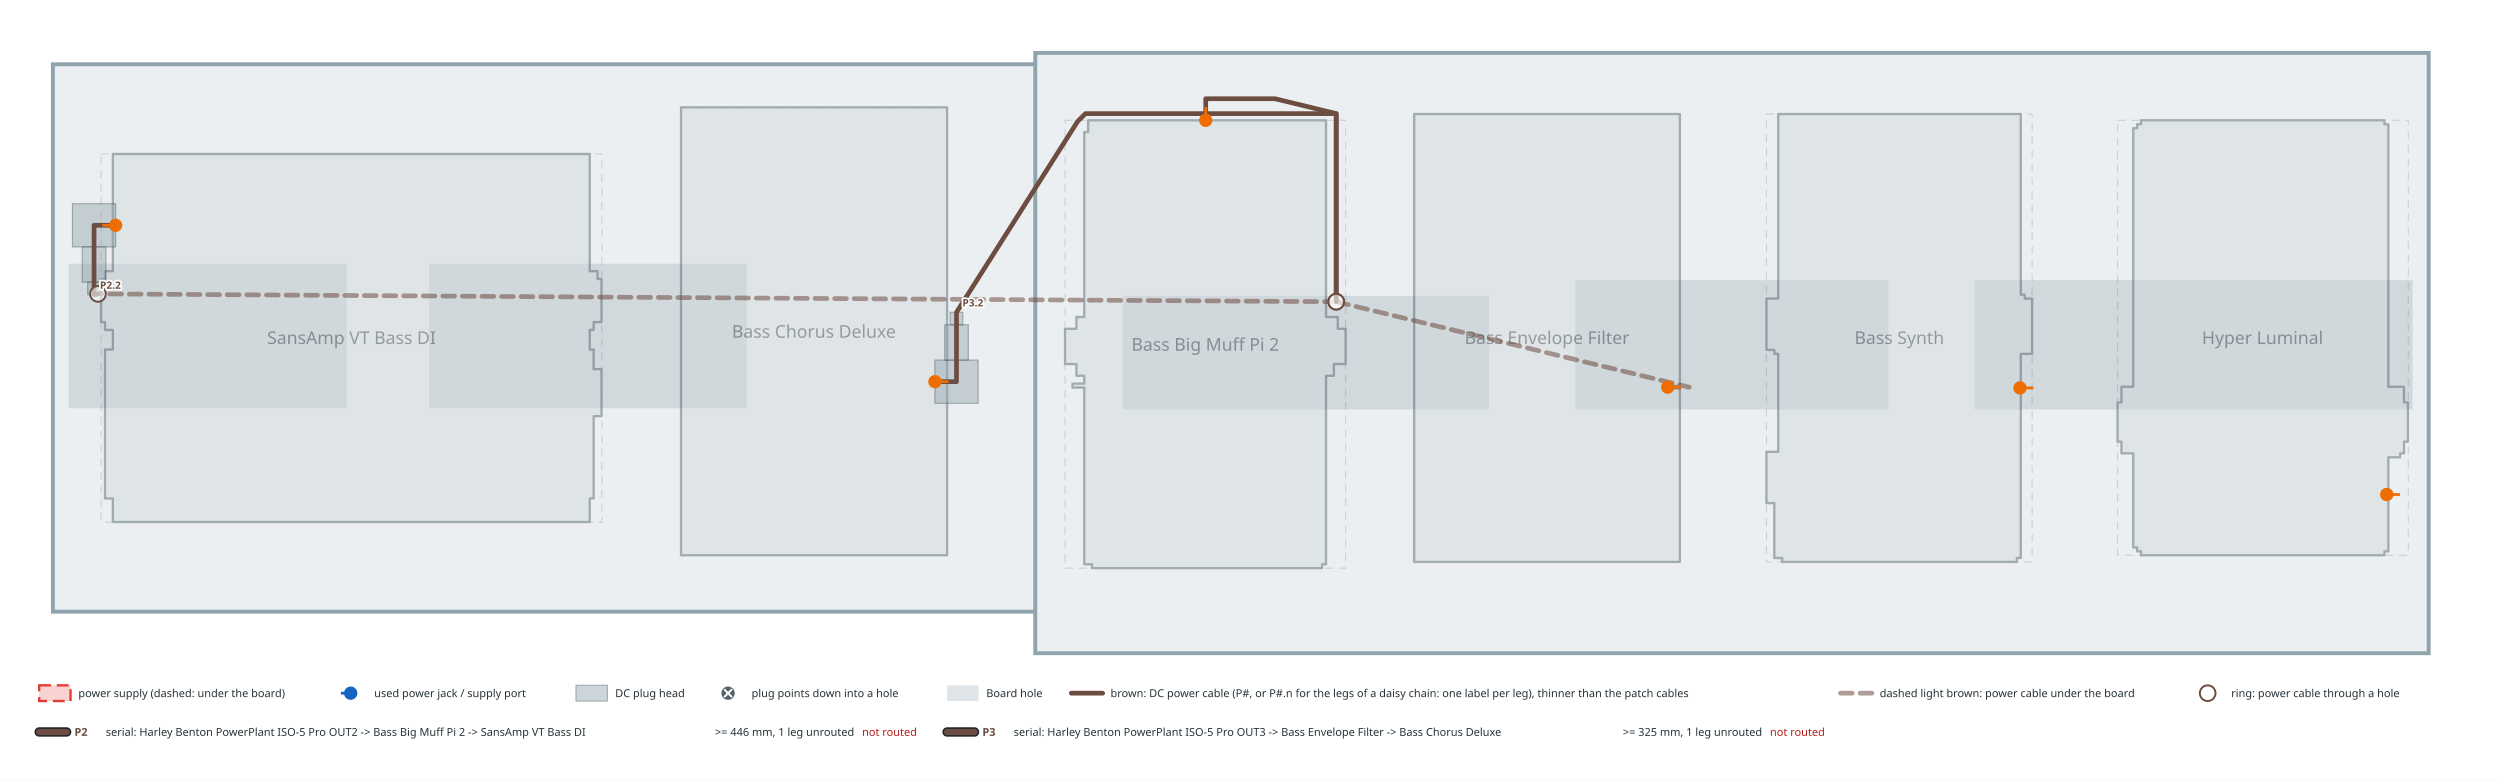
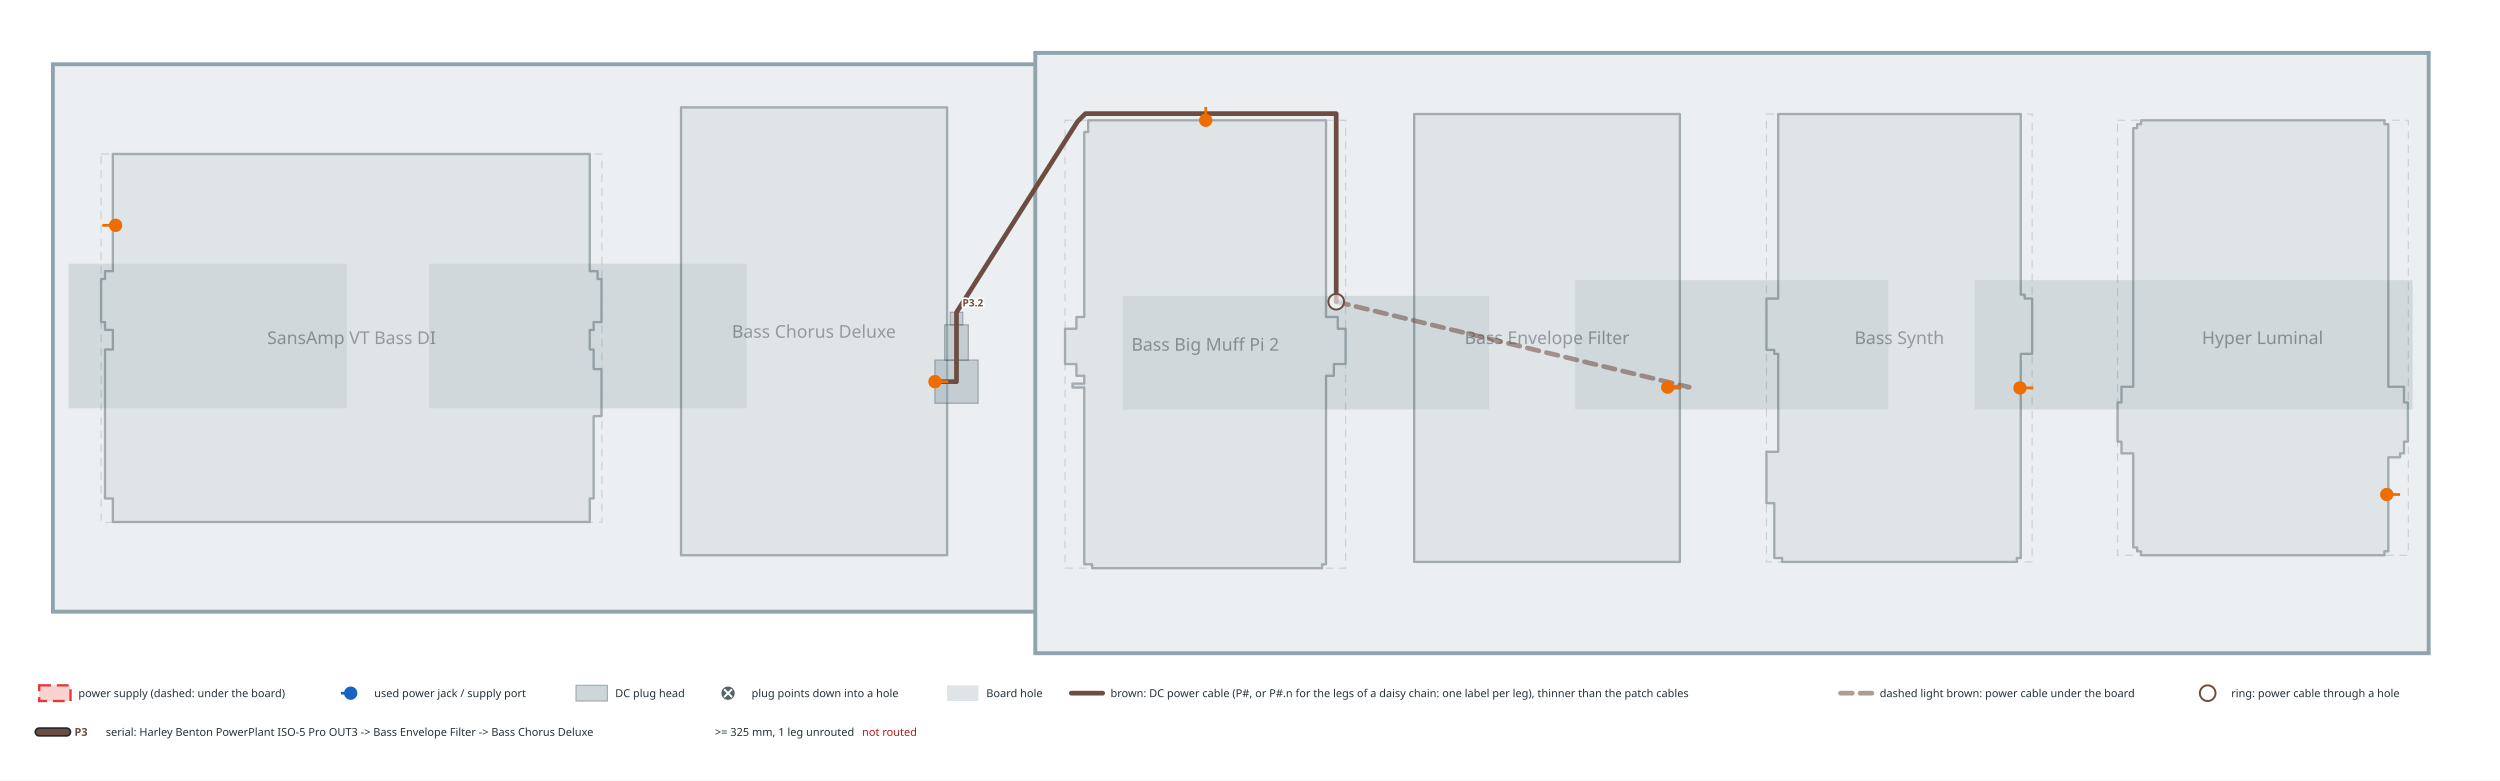
<svg xmlns="http://www.w3.org/2000/svg" viewBox="557.7 188.6 638.0 199.2" width="638.0mm" height="199.2mm" font-family="sans-serif">
  <rect x="557.7" y="188.6" width="638.0" height="199.2" fill="#ffffff" />
  <rect x="571.2" y="205.0" width="273.0" height="139.7" fill="#eceff1" stroke="#90a4ae" stroke-width="1" class="board" />
  <rect x="821.9" y="202.1" width="355.6" height="153.2" fill="#eceff1" stroke="#90a4ae" stroke-width="1" class="board" />
  <g class="holes" opacity="0.3">
    <rect x="575.2" y="255.9" width="71.0" height="36.9" fill="#90a4ae" class="hole" />
    <rect x="667.2" y="255.9" width="81.0" height="36.9" fill="#90a4ae" class="hole" />
    <rect x="844.2" y="264.1" width="93.5" height="29.0" fill="#90a4ae" class="hole" />
    <rect x="959.7" y="260.1" width="79.9" height="33.0" fill="#90a4ae" class="hole" />
    <rect x="1061.6" y="260.1" width="111.8" height="33.0" fill="#90a4ae" class="hole" />
  </g>
  <g class="pedals-faint" opacity="0.45">
    <g class="pedal" data-id="164ee080-c258-4019-b7d8-6842ff5dd736">
      <rect x="583.5" y="227.9" width="127.8" height="94.0" transform="rotate(0 647.35 274.84)" fill="none" stroke="#455a64" stroke-width="0.3" stroke-dasharray="2 1.5" opacity="0.45" class="pedal-box" />
      <path d="M583.5 259.8 L584.5 259.8 L584.5 257.8 L586.5 257.8 L586.5 227.9 L708.2 227.9 L708.2 257.8 L710.2 257.8 L710.2 259.8 L711.2 259.8 L711.2 270.8 L709.2 270.8 L709.2 272.8 L708.2 272.8 L708.2 277.8 L709.2 277.8 L709.2 282.8 L711.2 282.8 L711.2 294.8 L709.2 294.8 L709.2 315.8 L708.2 315.8 L708.2 321.8 L586.5 321.8 L586.5 315.8 L584.5 315.8 L584.5 277.8 L586.5 277.8 L586.5 272.8 L584.5 272.8 L584.5 270.8 L583.5 270.8 Z" fill="#cfd8dc" stroke="#455a64" stroke-width="0.6" stroke-linejoin="round" class="pedal-outline" />
      <text x="647.4" y="276.4" font-size="4.5" text-anchor="middle" fill="#263238" class="pedal-name">SansAmp VT Bass DI</text>
    </g>
    <g class="pedal" data-id="300a85d5-5787-471e-9f29-8ab78e7c9727">
      <rect x="829.5" y="219.3" width="71.6" height="114.3" transform="rotate(0 865.27 276.49)" fill="none" stroke="#455a64" stroke-width="0.3" stroke-dasharray="2 1.5" opacity="0.45" class="pedal-box" />
      <path d="M829.5 272.5 L832.4 272.5 L832.4 269.5 L834.4 269.5 L834.4 222.3 L835.4 222.3 L835.4 219.3 L896.1 219.3 L896.1 269.5 L899.1 269.5 L899.1 272.5 L901.1 272.5 L901.1 281.5 L898.1 281.5 L898.1 284.5 L896.1 284.5 L896.1 332.6 L895.1 332.6 L895.1 333.6 L836.4 333.6 L836.4 332.6 L834.4 332.6 L834.4 287.5 L831.4 287.5 L831.4 286.5 L834.4 286.5 L834.4 284.5 L832.4 284.5 L832.4 281.5 L829.5 281.5 Z" fill="#cfd8dc" stroke="#455a64" stroke-width="0.6" stroke-linejoin="round" class="pedal-outline" />
      <text x="865.3" y="278.1" font-size="4.5" text-anchor="middle" fill="#263238" class="pedal-name">Bass Big Muff Pi 2</text>
    </g>
    <g class="pedal" data-id="cb96d237-2ad5-43ed-876c-a0b3e43c41f4">
      <rect x="1098.1" y="219.3" width="74.2" height="111.0" transform="rotate(0 1135.14 274.84)" fill="none" stroke="#455a64" stroke-width="0.3" stroke-dasharray="2 1.5" opacity="0.45" class="pedal-box" />
      <path d="M1098.1 291.3 L1099.1 291.3 L1099.1 287.3 L1102.1 287.3 L1102.1 221.3 L1103.1 221.3 L1103.1 220.3 L1104.1 220.3 L1104.1 219.3 L1166.2 219.3 L1166.2 220.3 L1167.2 220.3 L1167.2 287.3 L1171.2 287.3 L1171.2 291.3 L1172.2 291.3 L1172.2 301.3 L1171.2 301.3 L1171.2 304.3 L1170.2 304.3 L1170.2 305.3 L1167.2 305.3 L1167.2 329.3 L1166.2 329.3 L1166.2 330.3 L1104.1 330.3 L1104.1 329.3 L1103.1 329.3 L1103.1 328.3 L1102.1 328.3 L1102.1 304.3 L1099.1 304.3 L1099.1 301.3 L1098.1 301.3 Z" fill="#cfd8dc" stroke="#455a64" stroke-width="0.6" stroke-linejoin="round" class="pedal-outline" />
      <text x="1135.1" y="276.4" font-size="4.5" text-anchor="middle" fill="#263238" class="pedal-name">Hyper Luminal</text>
    </g>
    <g class="pedal" data-id="51990ca8-9da5-49a1-8296-a28b910d4fce">
      <rect x="1008.5" y="217.7" width="67.8" height="114.3" transform="rotate(0 1042.44 274.84)" fill="none" stroke="#455a64" stroke-width="0.3" stroke-dasharray="2 1.5" opacity="0.45" class="pedal-box" />
      <path d="M1008.5 264.8 L1011.5 264.8 L1011.5 217.7 L1073.4 217.7 L1073.4 263.8 L1074.4 263.8 L1074.4 264.8 L1076.3 264.8 L1076.3 278.9 L1073.4 278.9 L1073.4 331.0 L1072.4 331.0 L1072.4 332.0 L1012.5 332.0 L1012.5 331.0 L1010.5 331.0 L1010.5 317.0 L1008.5 317.0 L1008.5 303.9 L1011.5 303.9 L1011.5 278.9 L1010.5 278.9 L1010.5 277.9 L1008.5 277.9 Z" fill="#cfd8dc" stroke="#455a64" stroke-width="0.6" stroke-linejoin="round" class="pedal-outline" />
      <text x="1042.4" y="276.4" font-size="4.5" text-anchor="middle" fill="#263238" class="pedal-name">Bass Synth</text>
    </g>
    <g class="pedal" data-id="2f2f28f7-c098-47fb-a3de-4d72b0d1ff6d">
      <rect x="731.5" y="216.0" width="67.8" height="114.3" transform="rotate(0 765.45 273.19)" fill="none" stroke="#455a64" stroke-width="0.3" stroke-dasharray="2 1.5" opacity="0.45" class="pedal-box" />
      <path d="M731.5 216.0 L799.4 216.0 L799.4 330.3 L731.5 330.3 Z" fill="#cfd8dc" stroke="#455a64" stroke-width="0.6" stroke-linejoin="round" class="pedal-outline" />
      <text x="765.4" y="274.8" font-size="4.5" text-anchor="middle" fill="#263238" class="pedal-name">Bass Chorus Deluxe</text>
    </g>
    <g class="pedal" data-id="0bd3107b-0d99-45a3-ac93-581e4219c354">
      <rect x="918.6" y="217.7" width="67.8" height="114.3" transform="rotate(0 952.48 274.84)" fill="none" stroke="#455a64" stroke-width="0.3" stroke-dasharray="2 1.5" opacity="0.45" class="pedal-box" />
      <path d="M918.6 217.7 L986.4 217.7 L986.4 332.0 L918.6 332.0 Z" fill="#cfd8dc" stroke="#455a64" stroke-width="0.6" stroke-linejoin="round" class="pedal-outline" />
      <text x="952.5" y="276.4" font-size="4.5" text-anchor="middle" fill="#263238" class="pedal-name">Bass Envelope Filter</text>
    </g>
  </g>
  <rect x="796.3" y="280.5" width="11.0" height="11.0" fill="#90a4ae" opacity="0.45" stroke="#37474f" stroke-width="0.3" class="plug-head" />
  <rect x="798.8" y="271.5" width="6.0" height="9.0" fill="#90a4ae" opacity="0.45" stroke="#37474f" stroke-width="0.3" class="plug-head" />
  <rect x="800.2" y="268.3" width="3.2" height="3.2" fill="#90a4ae" opacity="0.45" stroke="#37474f" stroke-width="0.3" class="plug-head" />
-   <rect x="576.2" y="240.6" width="11.0" height="11.0" fill="#90a4ae" opacity="0.45" stroke="#37474f" stroke-width="0.3" class="plug-head" />
-   <rect x="578.7" y="251.6" width="6.0" height="9.0" fill="#90a4ae" opacity="0.45" stroke="#37474f" stroke-width="0.3" class="plug-head" />
-   <rect x="580.1" y="260.6" width="3.2" height="3.2" fill="#90a4ae" opacity="0.45" stroke="#37474f" stroke-width="0.3" class="plug-head" />
-   <polyline points="865.4,219.3 865.4,213.8 883.1,213.8 898.7,217.6 898.7,265.6" fill="none" stroke-linejoin="round" stroke-linecap="round" stroke="#6d4c41" stroke-width="1.2" class="power-cable" data-id="P2.2" />
-   <polyline points="898.7,265.6 582.7,263.6" fill="none" stroke-linejoin="round" stroke-linecap="round" stroke="#6d4c41" stroke-opacity="0.55" stroke-width="1.2" stroke-dasharray="3 2" class="power-under" data-id="P2.2" />
-   <polyline points="582.7,263.6 581.7,263.8 581.7,246.1 587.2,246.1" fill="none" stroke-linejoin="round" stroke-linecap="round" stroke="#6d4c41" stroke-width="1.2" class="power-cable" data-id="P2.2" />
-   <circle cx="898.7" cy="265.6" r="2.0" fill="#ffffff" fill-opacity="0.6" stroke="#6d4c41" stroke-width="0.5" class="power-hole" data-id="P2.2" />
-   <circle cx="582.7" cy="263.6" r="2.0" fill="#ffffff" fill-opacity="0.6" stroke="#6d4c41" stroke-width="0.5" class="power-hole" data-id="P2.2" />
  <polyline points="983.3,287.4 988.8,287.4 898.7,265.6" fill="none" stroke-linejoin="round" stroke-linecap="round" stroke="#6d4c41" stroke-opacity="0.55" stroke-width="1.2" stroke-dasharray="3 2" class="power-under" data-id="P3.2" />
  <polyline points="898.7,265.6 898.7,217.6 834.7,217.6 832.7,219.6 801.8,268.3 801.8,286.0 796.3,286.0" fill="none" stroke-linejoin="round" stroke-linecap="round" stroke="#6d4c41" stroke-width="1.2" class="power-cable" data-id="P3.2" />
  <circle cx="898.7" cy="265.6" r="2.0" fill="#ffffff" fill-opacity="0.6" stroke="#6d4c41" stroke-width="0.5" class="power-hole" data-id="P3.2" />
  <g class="jack" data-jack="power" data-used="1">
    <line x1="1166.8" y1="314.8" x2="1170.2" y2="314.8" stroke="#ef6c00" stroke-width="0.7" />
    <circle cx="1166.8" cy="314.8" r="1.4" fill="#ef6c00" stroke="#ef6c00" stroke-width="0.6" />
  </g>
  <g class="jack" data-jack="power" data-used="1">
    <line x1="1073.2" y1="287.6" x2="1076.6" y2="287.6" stroke="#ef6c00" stroke-width="0.7" />
    <circle cx="1073.2" cy="287.6" r="1.4" fill="#ef6c00" stroke="#ef6c00" stroke-width="0.6" />
  </g>
  <g class="jack" data-jack="power" data-used="1">
    <line x1="983.3" y1="287.4" x2="986.7" y2="287.4" stroke="#ef6c00" stroke-width="0.7" />
    <circle cx="983.3" cy="287.4" r="1.4" fill="#ef6c00" stroke="#ef6c00" stroke-width="0.6" />
  </g>
  <g class="jack" data-jack="power" data-used="1">
    <line x1="865.4" y1="219.3" x2="865.4" y2="215.9" stroke="#ef6c00" stroke-width="0.7" />
    <circle cx="865.4" cy="219.3" r="1.4" fill="#ef6c00" stroke="#ef6c00" stroke-width="0.6" />
  </g>
  <g class="jack" data-jack="power" data-used="1">
    <line x1="796.3" y1="286.0" x2="799.7" y2="286.0" stroke="#ef6c00" stroke-width="0.7" />
    <circle cx="796.3" cy="286.0" r="1.4" fill="#ef6c00" stroke="#ef6c00" stroke-width="0.6" />
  </g>
  <g class="jack" data-jack="power" data-used="1">
    <line x1="587.2" y1="246.1" x2="583.8" y2="246.1" stroke="#ef6c00" stroke-width="0.7" />
    <circle cx="587.2" cy="246.1" r="1.4" fill="#ef6c00" stroke="#ef6c00" stroke-width="0.6" />
  </g>
-   <text x="583.2" y="262.3" font-size="2.6" text-anchor="start" fill="#6d4c41" stroke="#ffffff" stroke-width="0.91" paint-order="stroke" stroke-linejoin="round" font-weight="bold" class="power-label">P2.2</text>
  <text x="803.3" y="266.8" font-size="2.6" text-anchor="start" fill="#6d4c41" stroke="#ffffff" stroke-width="0.91" paint-order="stroke" stroke-linejoin="round" font-weight="bold" class="power-label">P3.2</text>
  <rect x="567.7" y="363.5" width="8.0" height="4.0" fill="#e53935" fill-opacity="0.22" stroke="#e53935" stroke-width="0.6" stroke-dasharray="3 1.5" />
  <text x="577.7" y="366.5" font-size="2.8" text-anchor="start" fill="#263238">power supply (dashed: under the board)</text>
  <line x1="644.7" y1="365.5" x2="648.2" y2="365.5" stroke="#1565c0" stroke-width="0.7" />
  <circle cx="647.2" cy="365.5" r="1.4" fill="#1565c0" stroke="#1565c0" stroke-width="0.6" />
  <text x="653.2" y="366.5" font-size="2.8" text-anchor="start" fill="#263238">used power jack / supply port</text>
  <rect x="704.7" y="363.5" width="8.0" height="4.0" fill="#90a4ae" opacity="0.45" stroke="#37474f" stroke-width="0.3" />
  <text x="714.7" y="366.5" font-size="2.8" text-anchor="start" fill="#263238">DC plug head</text>
  <g class="key-down">
    <circle cx="743.5" cy="365.5" r="1.9" fill="#37474f" fill-opacity="0.85" stroke="#ffffff" stroke-width="0.4" />
    <path d="M742.5 364.5 L744.5 366.5 M742.5 366.5 L744.5 364.5" stroke="#ffffff" stroke-width="0.5" fill="none" />
  </g>
  <text x="749.5" y="366.5" font-size="2.8" text-anchor="start" fill="#263238">plug points down into a hole</text>
  <rect x="799.4" y="363.5" width="8.0" height="4.0" fill="#90a4ae" opacity="0.3" />
  <text x="809.4" y="366.5" font-size="2.8" text-anchor="start" fill="#263238">Board hole</text>
  <line x1="831.1" y1="365.5" x2="839.1" y2="365.5" stroke-linecap="round" stroke="#6d4c41" stroke-width="1.2" />
  <text x="841.1" y="366.5" font-size="2.8" text-anchor="start" fill="#263238">brown: DC power cable (P#, or P#.n for the legs of a daisy chain: one label per leg), thinner than the patch cables</text>
  <line x1="1027.4" y1="365.5" x2="1035.4" y2="365.5" stroke-linecap="round" stroke="#6d4c41" stroke-opacity="0.55" stroke-width="1.2" stroke-dasharray="3 2" />
  <text x="1037.4" y="366.5" font-size="2.8" text-anchor="start" fill="#263238">dashed light brown: power cable under the board</text>
  <circle cx="1121.1" cy="365.5" r="2.0" fill="#ffffff" fill-opacity="0.6" stroke="#6d4c41" stroke-width="0.5" />
  <text x="1127.1" y="366.5" font-size="2.8" text-anchor="start" fill="#263238">ring: power cable through a hole</text>
-   <g class="legend-row" data-id="P2">
+   <g class="legend-row" data-id="P3">
    <line x1="567.7" y1="375.4" x2="574.7" y2="375.4" stroke="#1c2428" stroke-width="2.4" stroke-linecap="round" />
    <line x1="567.7" y1="375.4" x2="574.7" y2="375.4" stroke="#6d4c41" stroke-width="1.6" stroke-linecap="round" />
-     <text x="576.7" y="376.4" font-size="2.8" text-anchor="start" fill="#6d4c41" font-weight="bold">P2</text>
-     <text x="584.7" y="376.4" font-size="2.8" text-anchor="start" fill="#263238">serial: Harley Benton PowerPlant ISO-5 Pro OUT2 -&gt; Bass Big Muff Pi 2 -&gt; SansAmp VT Bass DI</text>
-     <text x="775.7" y="376.4" font-size="2.8" text-anchor="end" fill="#263238" class="length">&gt;= 446 mm, 1 leg unrouted</text>
+     <text x="576.7" y="376.4" font-size="2.8" text-anchor="start" fill="#6d4c41" font-weight="bold">P3</text>
+     <text x="584.7" y="376.4" font-size="2.8" text-anchor="start" fill="#263238">serial: Harley Benton PowerPlant ISO-5 Pro OUT3 -&gt; Bass Envelope Filter -&gt; Bass Chorus Deluxe</text>
+     <text x="775.7" y="376.4" font-size="2.8" text-anchor="end" fill="#263238" class="length">&gt;= 325 mm, 1 leg unrouted</text>
    <text x="777.7" y="376.4" font-size="2.8" text-anchor="start" fill="#b71c1c">not routed</text>
  </g>
-   <g class="legend-row" data-id="P3">
-     <line x1="799.4" y1="375.4" x2="806.4" y2="375.4" stroke="#1c2428" stroke-width="2.4" stroke-linecap="round" />
-     <line x1="799.4" y1="375.4" x2="806.4" y2="375.4" stroke="#6d4c41" stroke-width="1.6" stroke-linecap="round" />
-     <text x="808.4" y="376.4" font-size="2.8" text-anchor="start" fill="#6d4c41" font-weight="bold">P3</text>
-     <text x="816.4" y="376.4" font-size="2.8" text-anchor="start" fill="#263238">serial: Harley Benton PowerPlant ISO-5 Pro OUT3 -&gt; Bass Envelope Filter -&gt; Bass Chorus Deluxe</text>
-     <text x="1007.4" y="376.4" font-size="2.8" text-anchor="end" fill="#263238" class="length">&gt;= 325 mm, 1 leg unrouted</text>
-     <text x="1009.4" y="376.4" font-size="2.8" text-anchor="start" fill="#b71c1c">not routed</text>
-   </g>
</svg>
